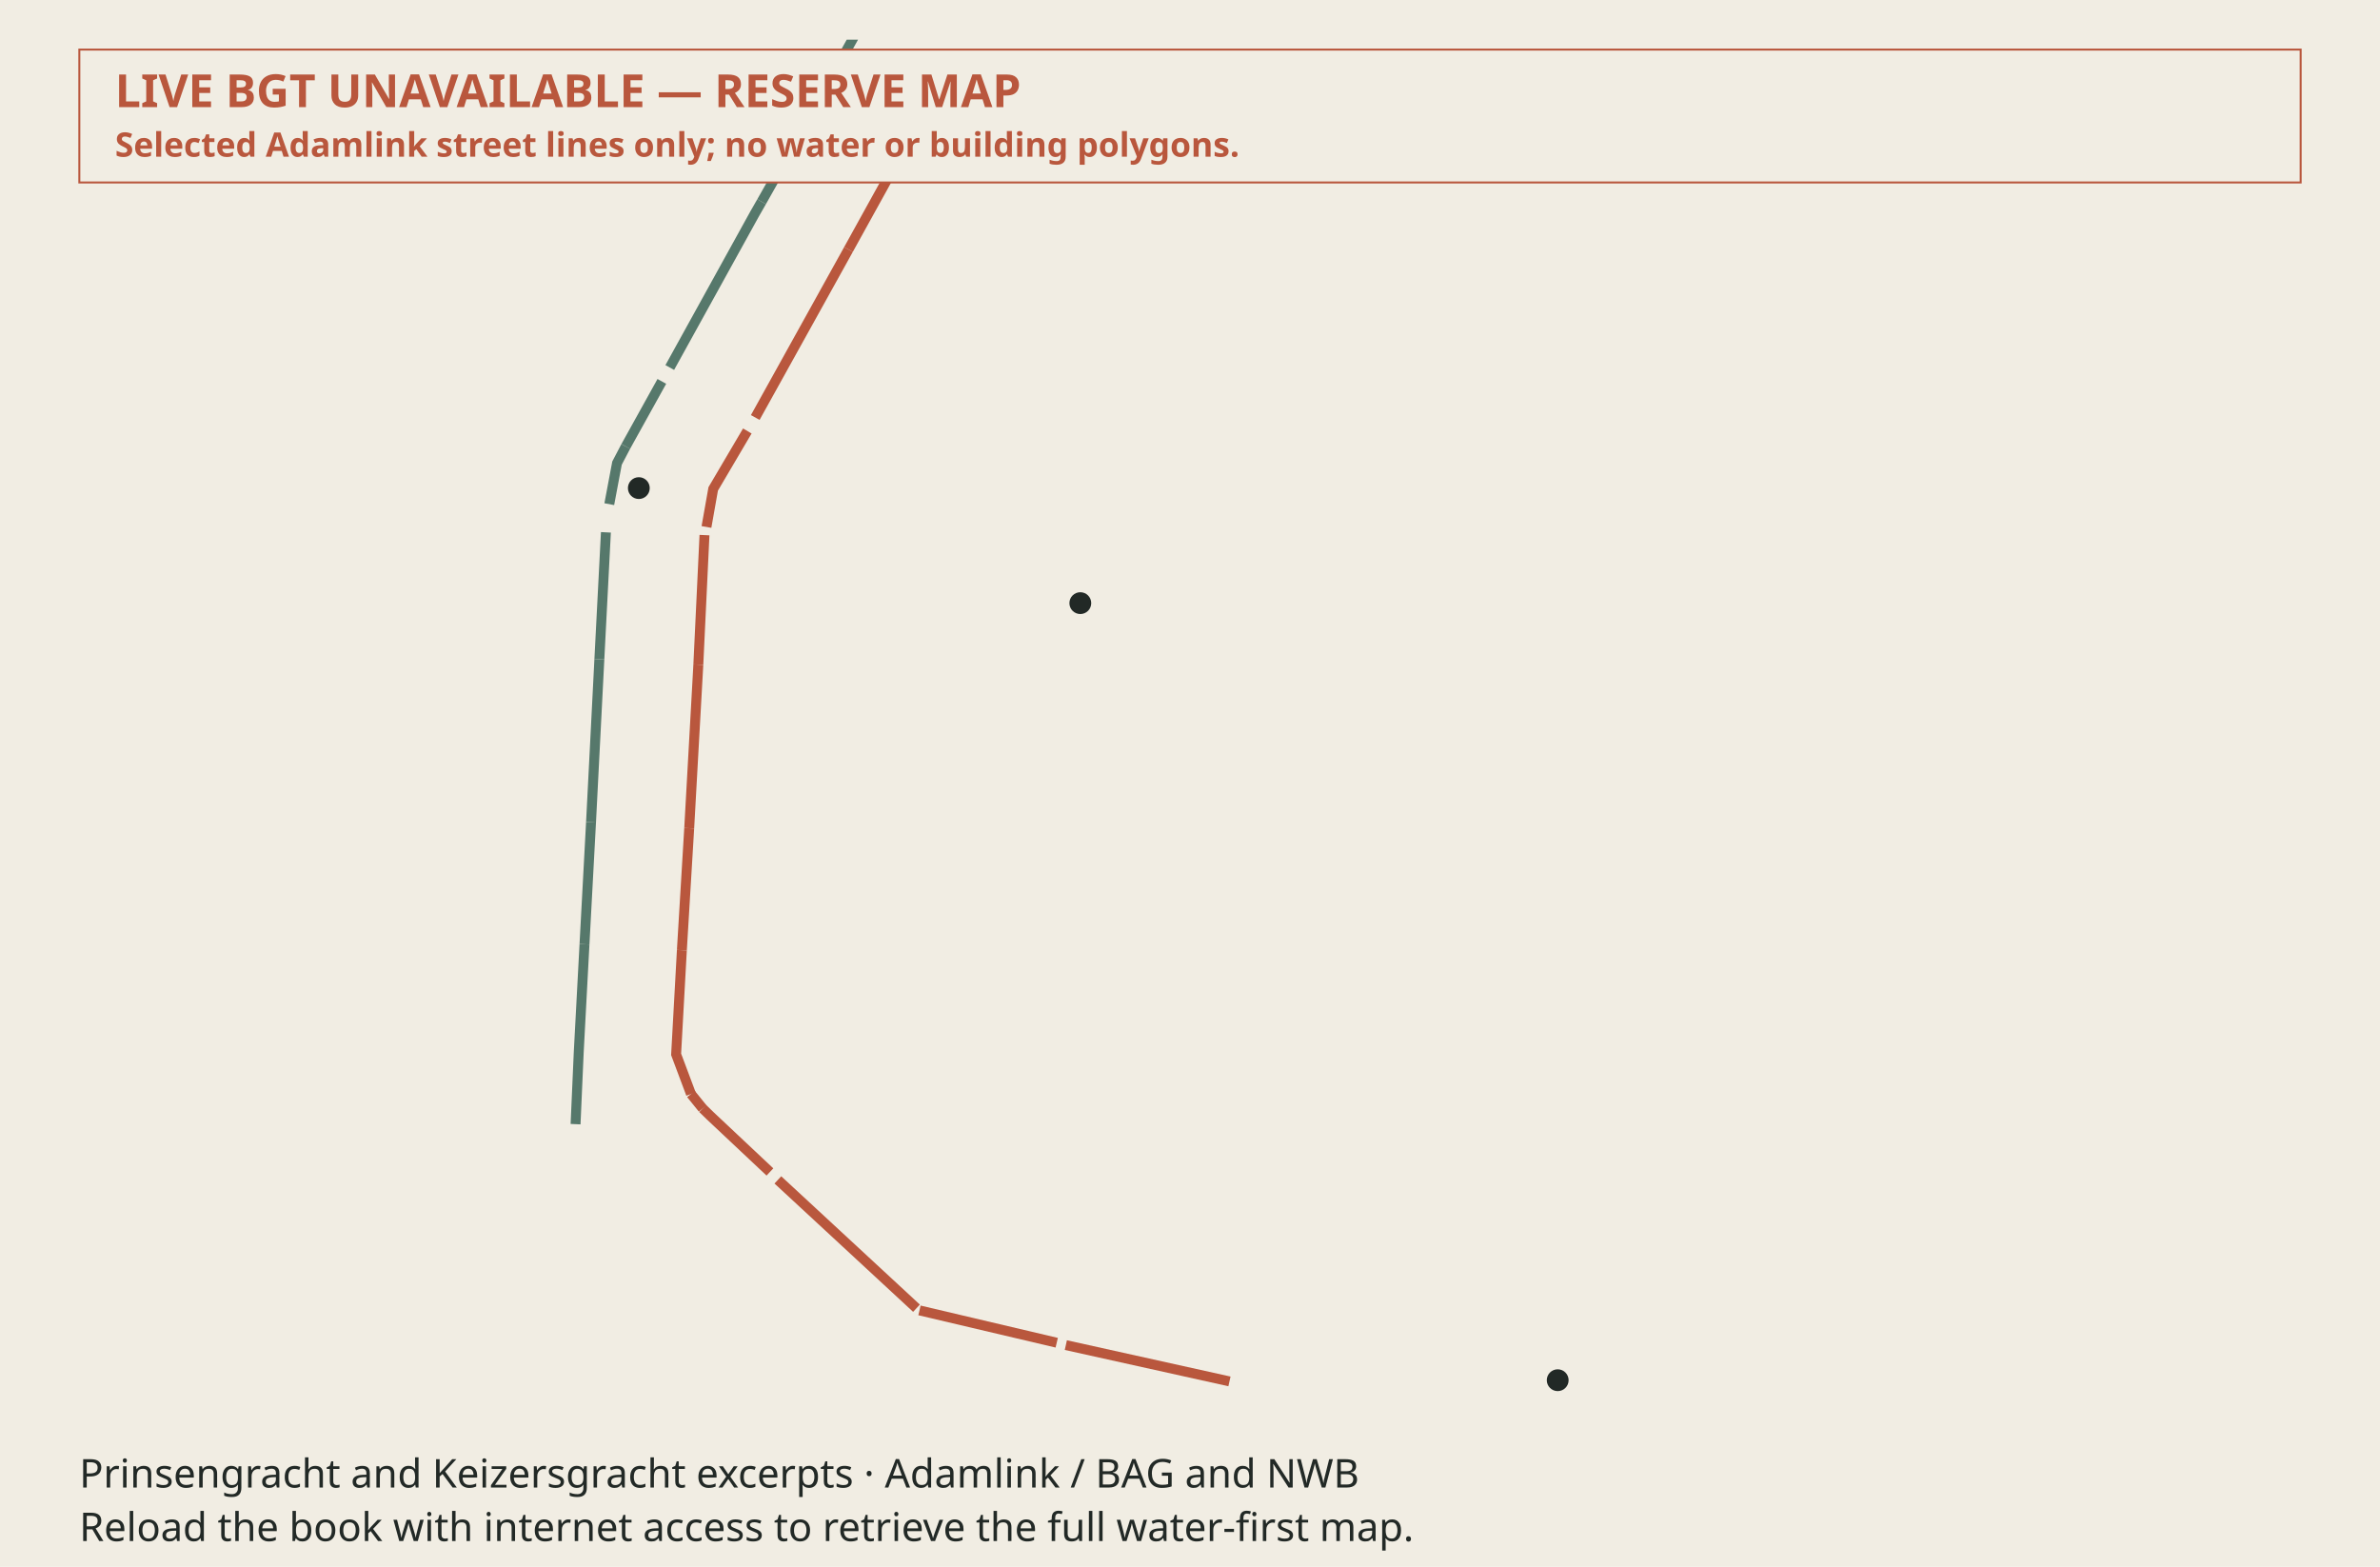
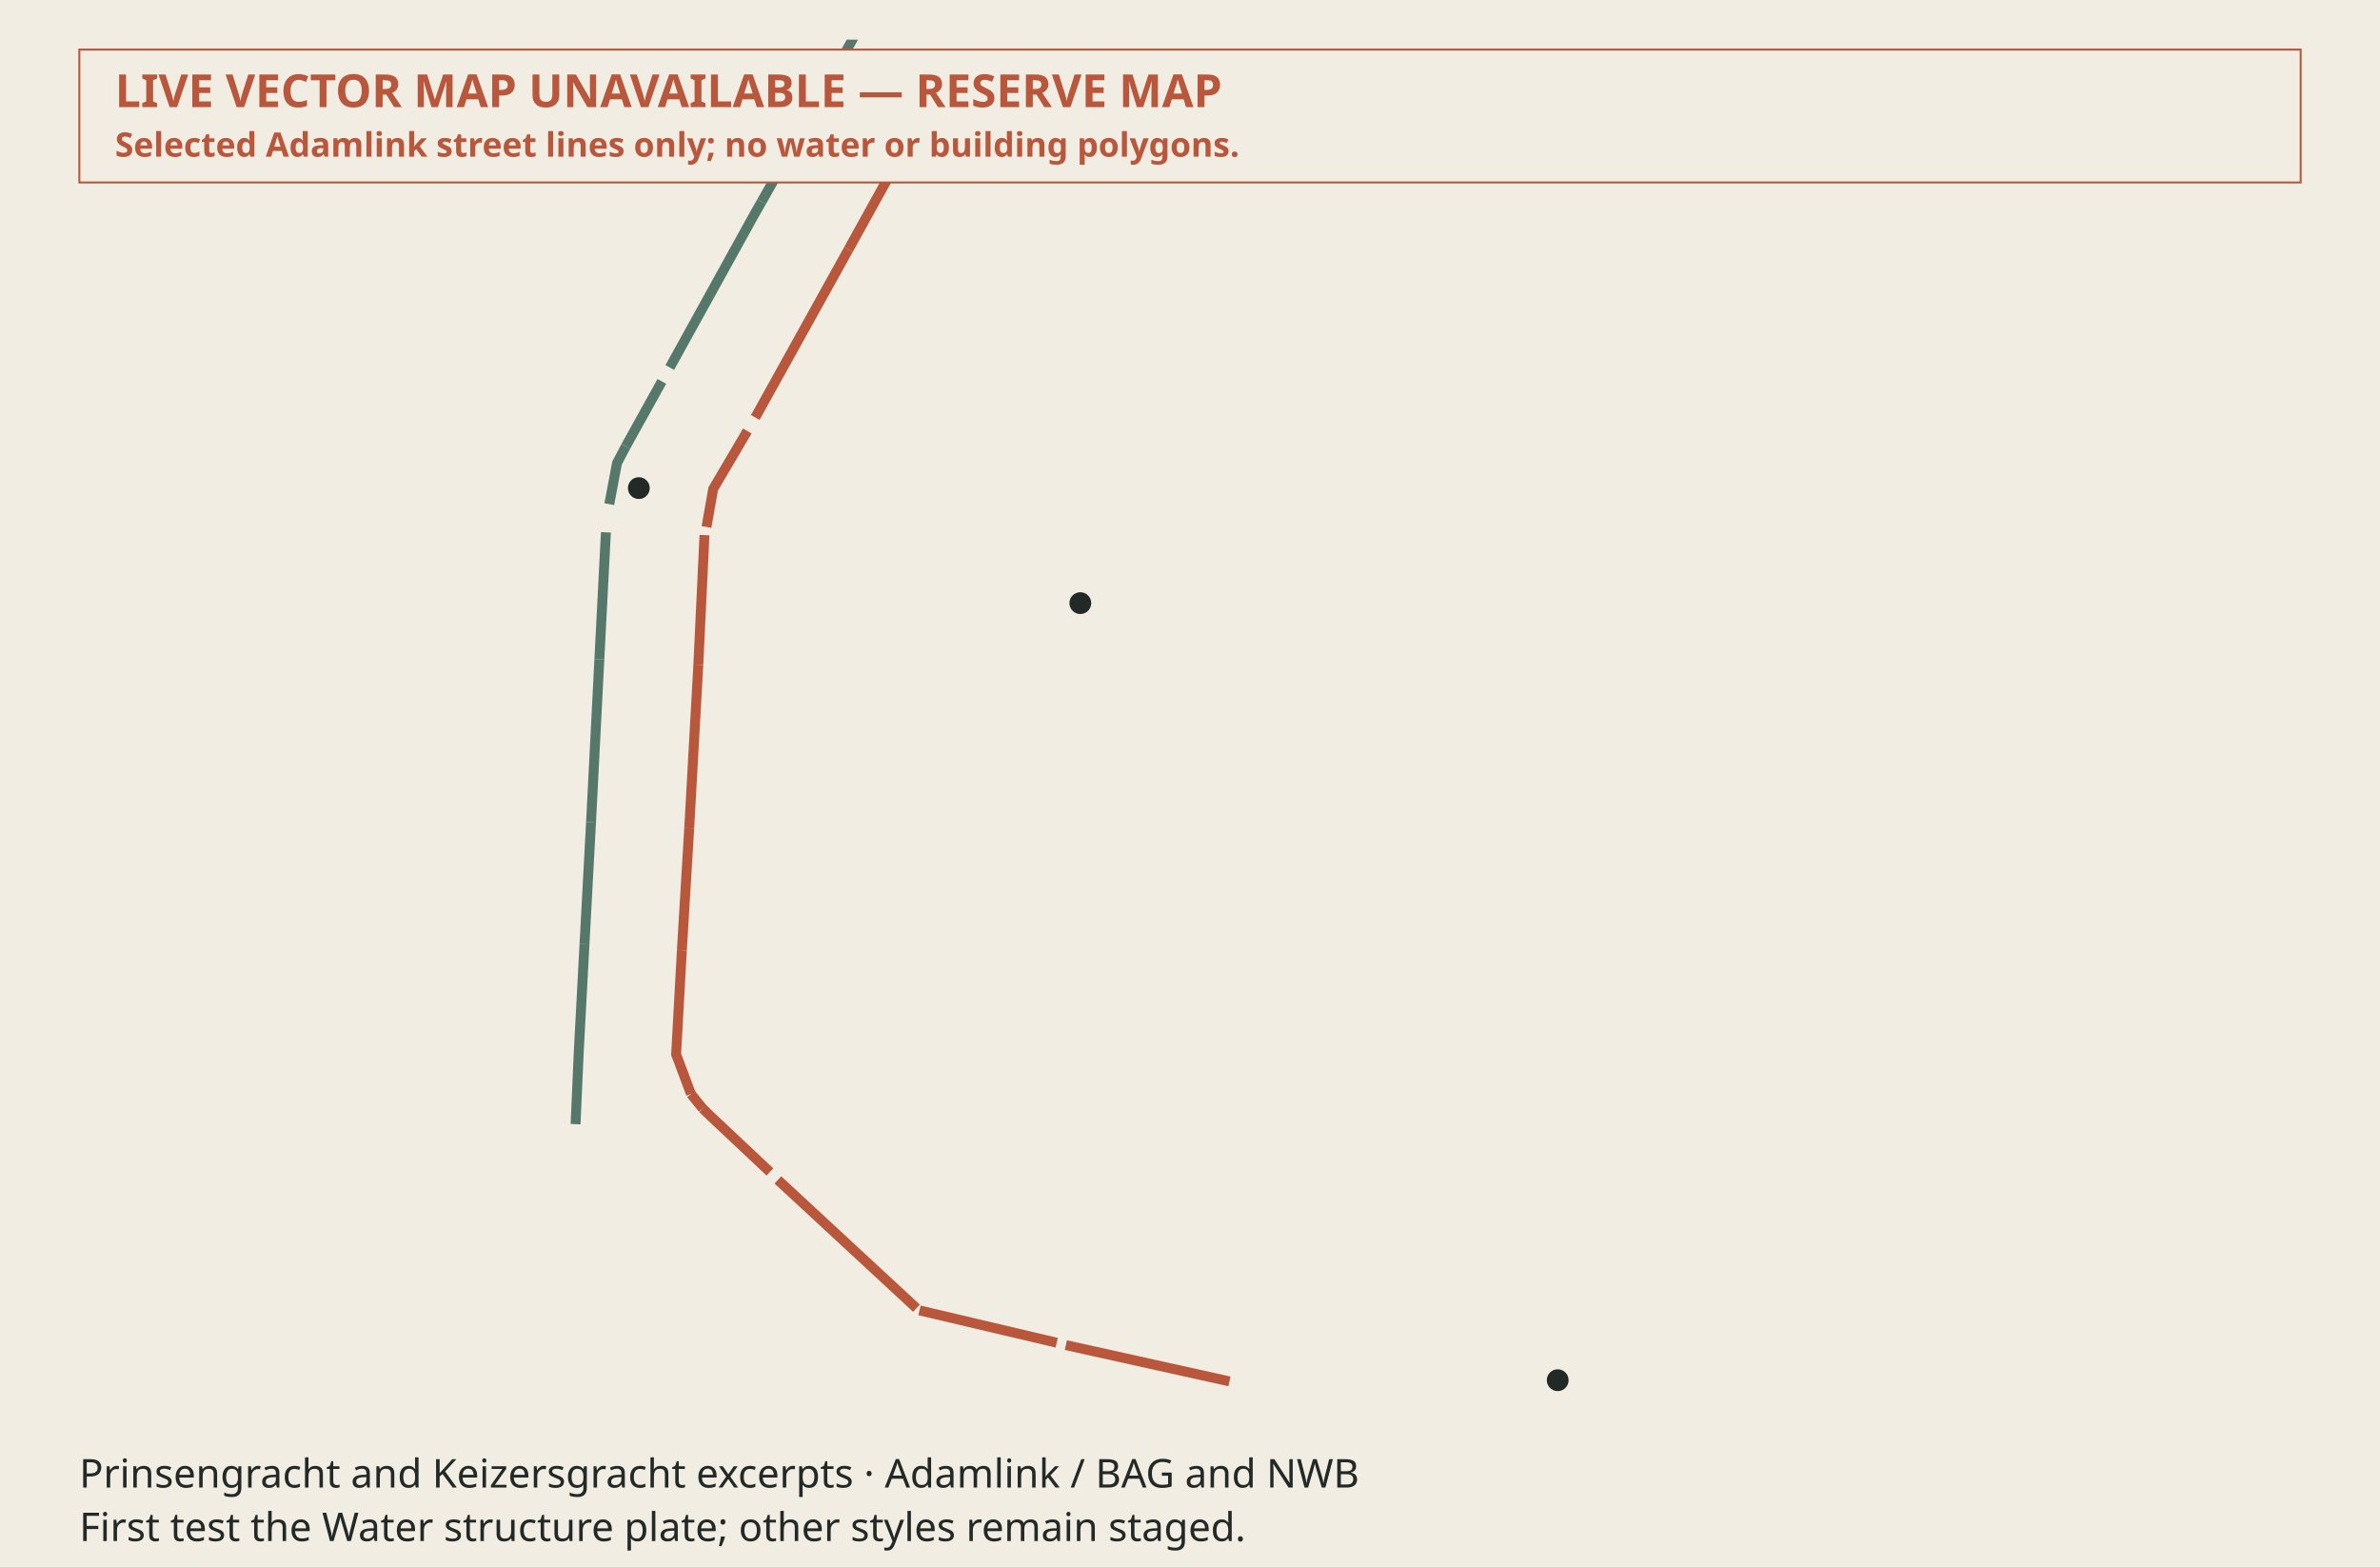
<svg xmlns="http://www.w3.org/2000/svg" width="1200" height="790" viewBox="0 0 1200 790">
  <rect width="1200" height="790" fill="#F1EDE3" />
  <defs>
    <clipPath id="map-clip">
      <rect x="122.343" y="20" width="955.314" height="700" />
    </clipPath>
  </defs>
  <g clip-path="url(#map-clip)">
    <path d="M294.7 476.1L298.0 414.6" fill="none" stroke="#56786B" stroke-width="5" />
    <path d="M290.2 566.8L291.8 530.5L294.7 476.1" fill="none" stroke="#56786B" stroke-width="5" />
    <path d="M298.0 414.6L302.2 332.4" fill="none" stroke="#56786B" stroke-width="5" />
    <path d="M302.2 332.4L305.5 268.4" fill="none" stroke="#56786B" stroke-width="5" />
    <path d="M307.2 254.2L311.1 233.5L315.5 225.1" fill="none" stroke="#56786B" stroke-width="5" />
    <path d="M315.5 225.1L333.7 192.3" fill="none" stroke="#56786B" stroke-width="5" />
    <path d="M337.7 185.3L380.4 108.0L384.0 101.7" fill="none" stroke="#56786B" stroke-width="5" />
    <path d="M384.0 101.7L409.2 57.1L436.2 8.4" fill="none" stroke="#56786B" stroke-width="5" />
    <path d="M343.8 479.1L347.5 417.6" fill="none" stroke="#B9573D" stroke-width="5" />
    <path d="M343.8 479.1L340.9 531.6L348.4 551.6" fill="none" stroke="#B9573D" stroke-width="5" />
    <path d="M348.4 551.6L354.3 558.9" fill="none" stroke="#B9573D" stroke-width="5" />
    <path d="M347.5 417.6L352.1 335.1" fill="none" stroke="#B9573D" stroke-width="5" />
    <path d="M352.1 335.1L355.2 269.8" fill="none" stroke="#B9573D" stroke-width="5" />
    <path d="M356.2 265.7L359.6 246.5L376.8 217.3" fill="none" stroke="#B9573D" stroke-width="5" />
    <path d="M380.8 210.5L427.8 125.8" fill="none" stroke="#B9573D" stroke-width="5" />
    <path d="M427.8 125.8L436.2 110.6L466.4 56.0L475.6 40.7" fill="none" stroke="#B9573D" stroke-width="5" />
    <path d="M354.3 558.9L358.1 562.6L388.2 590.9" fill="none" stroke="#B9573D" stroke-width="5" />
    <path d="M392.2 594.9L462.1 659.6" fill="none" stroke="#B9573D" stroke-width="5" />
    <path d="M463.6 660.7L532.8 677.0" fill="none" stroke="#B9573D" stroke-width="5" />
    <path d="M537.4 678.2L619.9 696.5" fill="none" stroke="#B9573D" stroke-width="5" />
    <circle cx="322.1" cy="246.1" r="5.5" fill="#222926" />
    <circle cx="544.7" cy="304.1" r="5.5" fill="#222926" />
    <circle cx="729.7" cy="63.1" r="5.5" fill="#222926" />
    <circle cx="785.4" cy="695.9" r="5.5" fill="#222926" />
  </g>
  <rect x="40" y="25" width="1120" height="67" fill="#F1EDE3" stroke="#B9573D" />
  <g font-family="sans-serif" fill="#B9573D" font-weight="bold">
-     <text x="58" y="54" font-size="23">LIVE BGT UNAVAILABLE — RESERVE MAP</text>
+     <text x="58" y="54" font-size="23">LIVE VECTOR MAP UNAVAILABLE — RESERVE MAP</text>
    <text x="58" y="79" font-size="17">Selected Adamlink street lines only; no water or building polygons.</text>
  </g>
  <g fill="#222926" font-family="sans-serif" font-size="20">
    <text x="40" y="750">Prinsengracht and Keizersgracht excerpts · Adamlink / BAG and NWB</text>
-     <text x="40" y="777">Reload the book with internet access to retrieve the full water-first map.</text>
+     <text x="40" y="777">First test the Water structure plate; other styles remain staged.</text>
  </g>
</svg>
